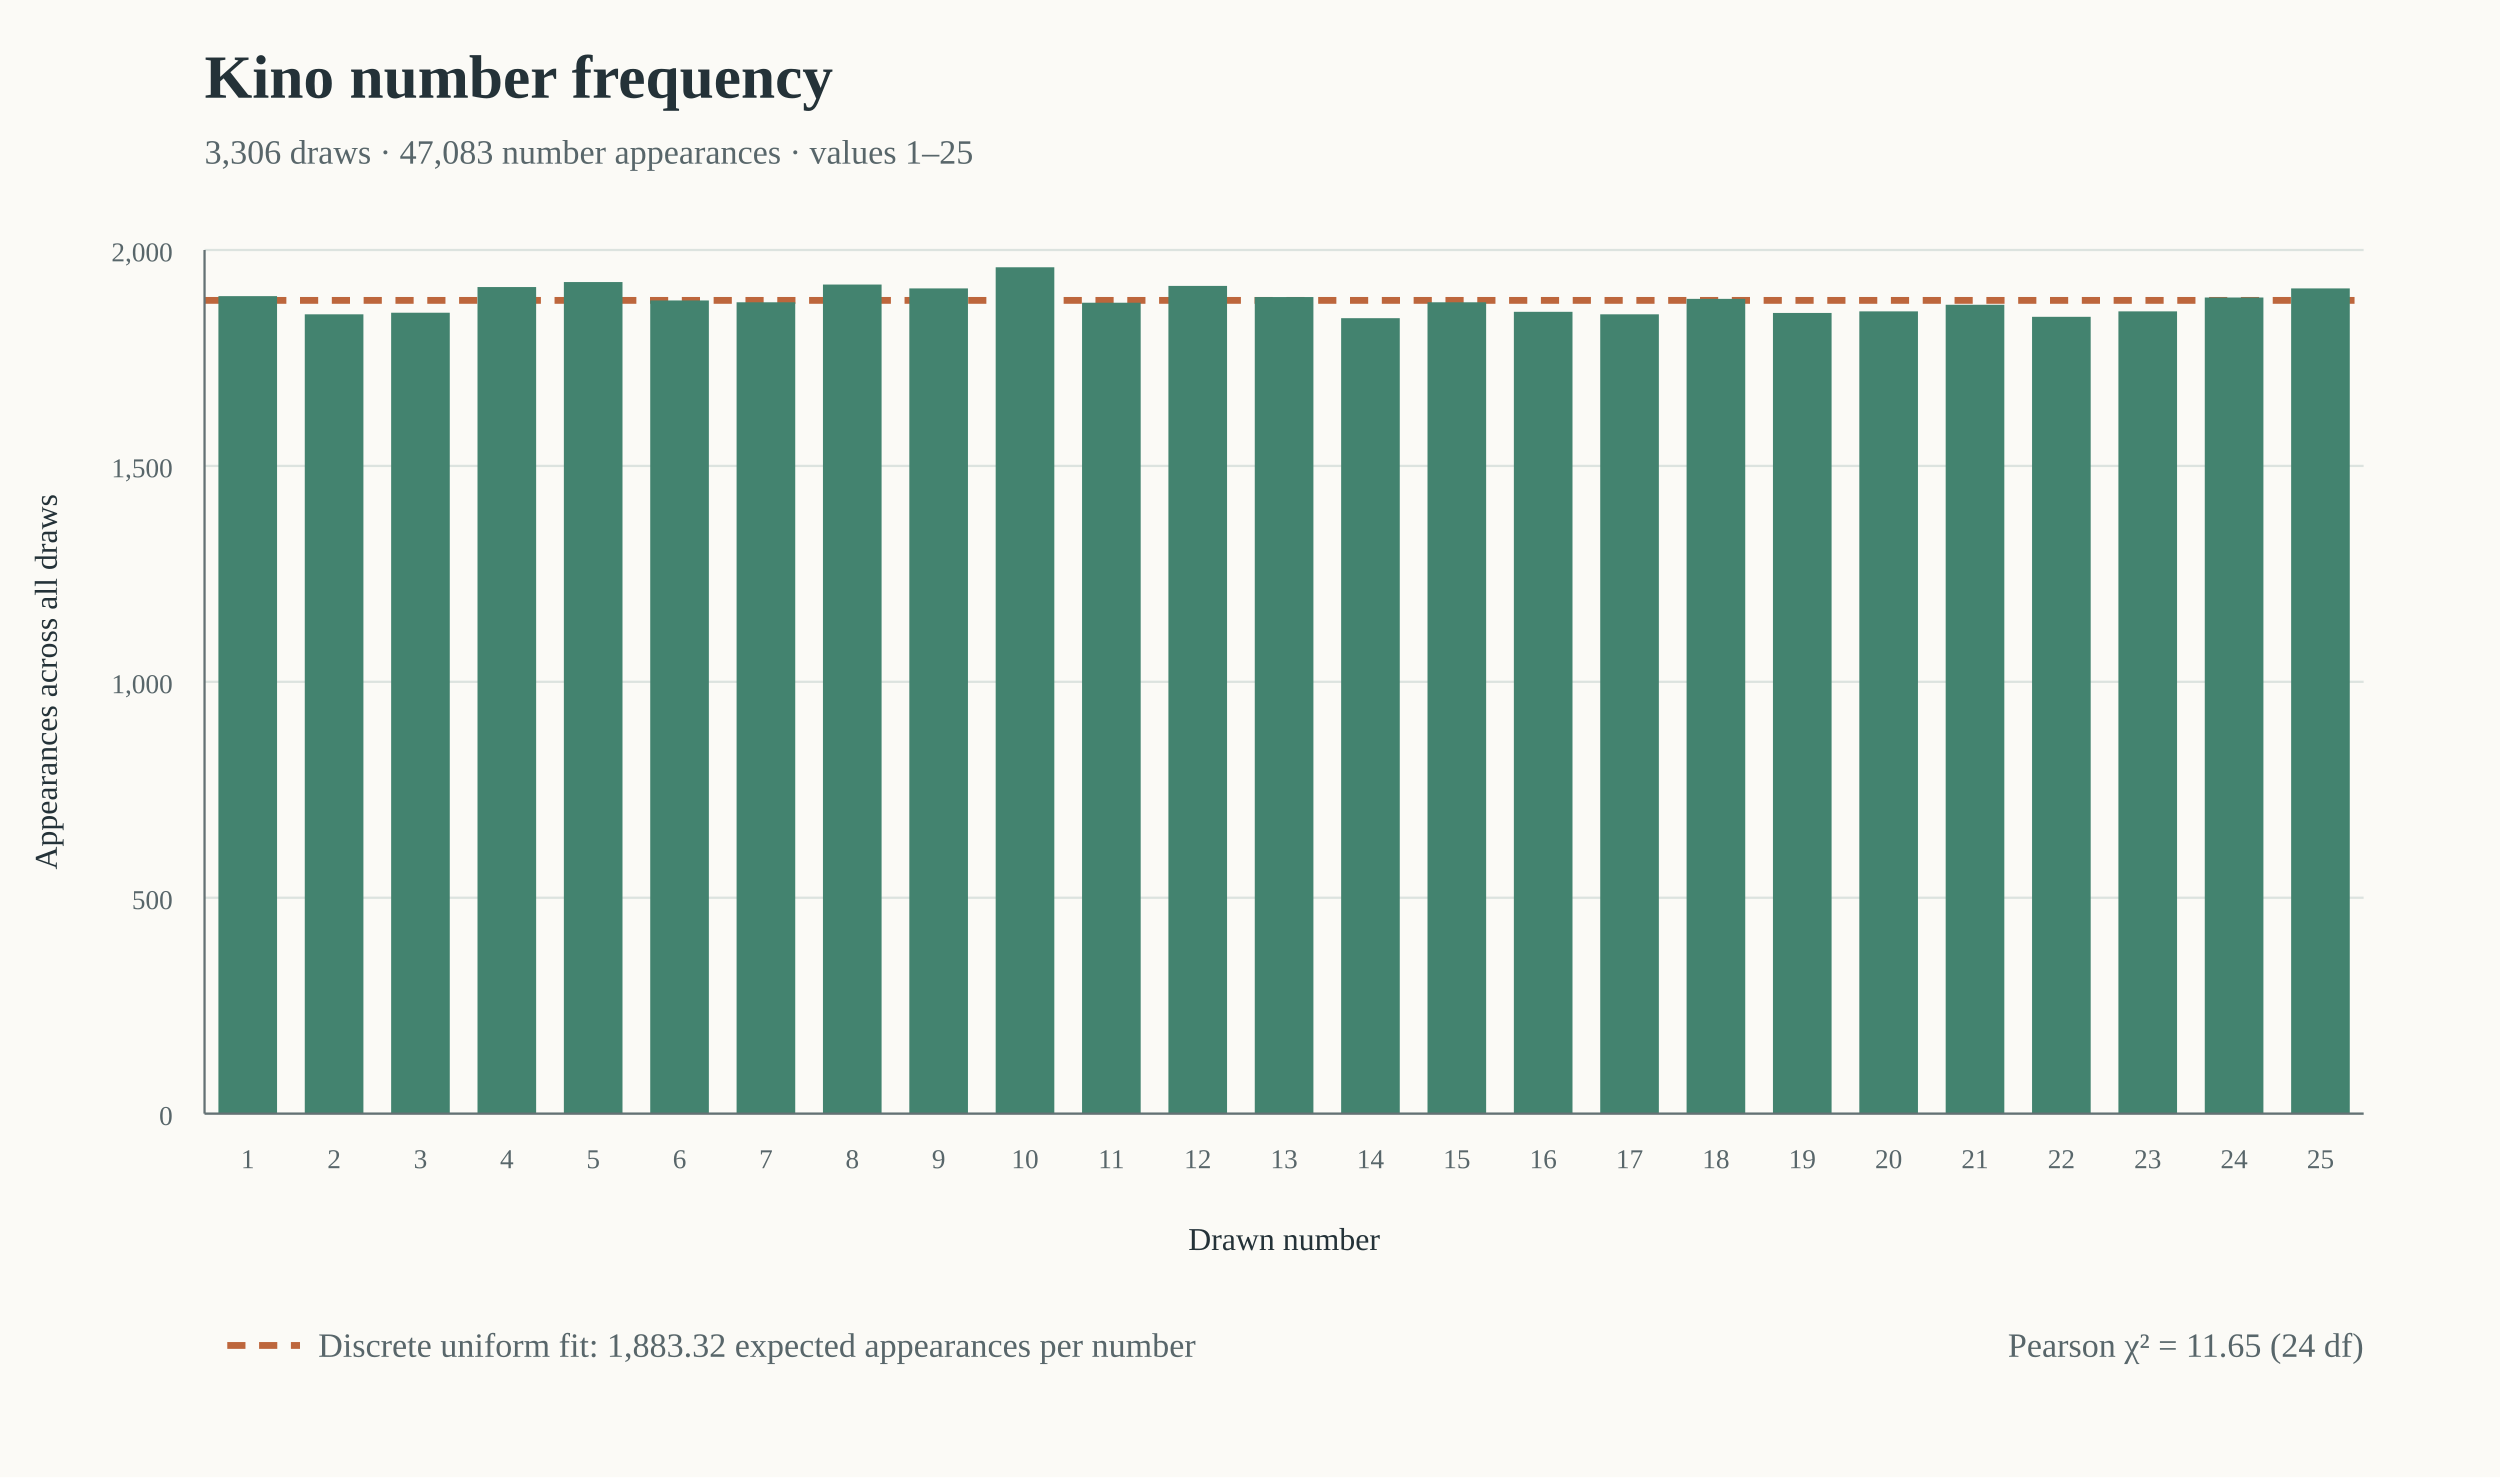
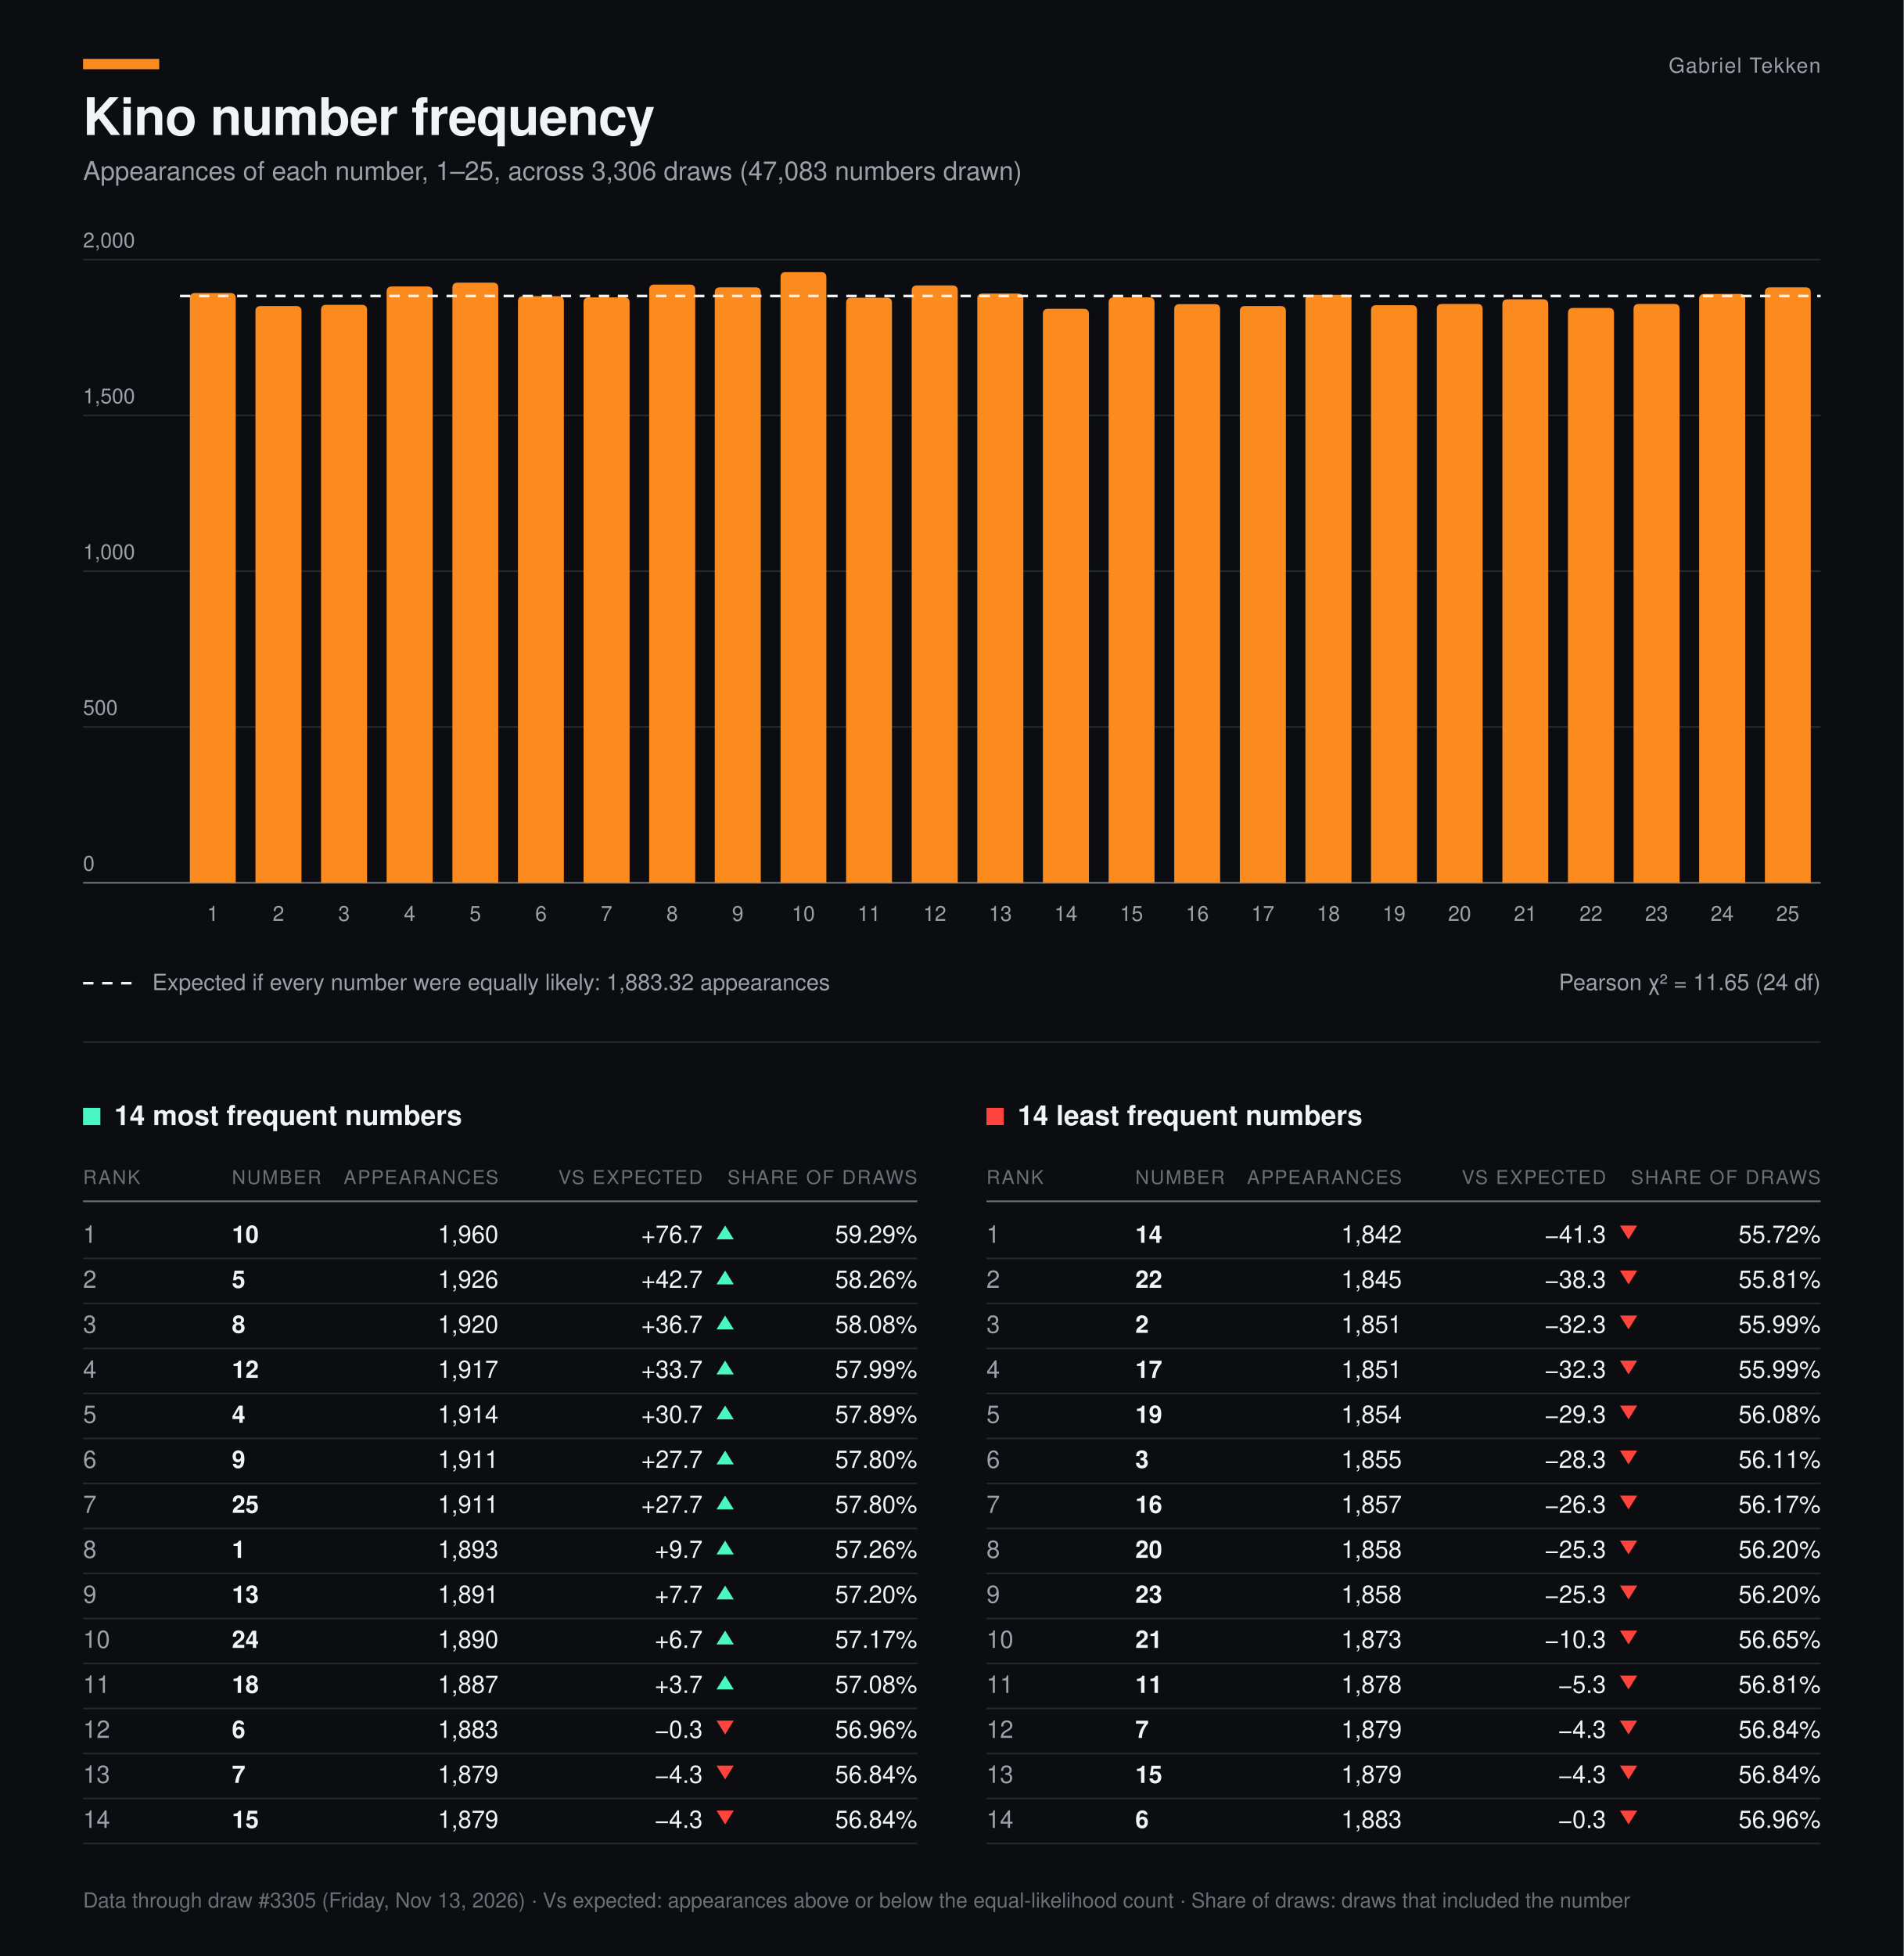
- <svg xmlns="http://www.w3.org/2000/svg" width="1100" height="650" viewBox="0 0 1100 650">
+ <svg xmlns="http://www.w3.org/2000/svg" width="1100" height="1130" viewBox="0 0 1100 1130">
  <style>
-         text { fill: #243238; font-family: Georgia, 'Times New Roman', serif; }
-         .title { font-size: 27px; font-weight: bold; }
-         .subtitle { font-size: 15px; fill: #58666a; }
-         .tick { font-size: 12px; fill: #58666a; }
-         .axis-label { font-size: 14px; }
-         .grid { stroke: #dce3df; stroke-width: 1; }
-         .bar { fill: #43836f; }
-         .fit { stroke: #bd663c; stroke-width: 3; stroke-dasharray: 8 6; }
+         text { fill: #f2f3f5; font-family: 'Helvetica Neue', Helvetica, Arial, 'Segoe UI', sans-serif; font-variant-numeric: tabular-nums; }
+         .title { font-size: 30px; font-weight: 700; letter-spacing: -0.3px; }
+         .subtitle { font-size: 15px; fill: #9ba1a9; }
+         .tick { font-size: 12px; fill: #9ba1a9; }
+         .note { font-size: 13px; fill: #9ba1a9; }
+         .author { font-size: 12px; fill: #9ba1a9; letter-spacing: 0.6px; }
+         .footer { font-size: 12px; fill: #6b7078; }
+         .grid { stroke: #23272e; stroke-width: 1; }
+         .baseline { stroke: #6b7078; stroke-width: 1; }
+         .bar { fill: #fb8b1e; }
+         .fit { stroke: #f2f3f5; stroke-width: 1.5; stroke-dasharray: 6 5; }
+         .accent { fill: #fb8b1e; }
+         .above { fill: #4af6c3; }
+         .below { fill: #ff433d; }
+         .table-title { font-size: 16px; font-weight: 700; }
+         .th { font-size: 11px; fill: #6b7078; letter-spacing: 0.8px; }
+         .td { font-size: 14px; }
+         .dim { fill: #9ba1a9; }
+         .number { font-weight: 700; }
    </style>
-   <rect width="100%" height="100%" fill="#fbfaf6" />
-   <text x="90" y="43" class="title">Kino number frequency</text>
-   <text x="90" y="72" class="subtitle">3,306 draws · 47,083 number appearances · values 1–25</text>
-   <line x1="90" y1="490" x2="1040" y2="490" class="grid" />
-   <text x="76" y="495" class="tick" text-anchor="end">0</text>
-   <line x1="90" y1="395" x2="1040" y2="395" class="grid" />
-   <text x="76" y="400" class="tick" text-anchor="end">500</text>
-   <line x1="90" y1="300" x2="1040" y2="300" class="grid" />
-   <text x="76" y="305" class="tick" text-anchor="end">1,000</text>
-   <line x1="90" y1="205" x2="1040" y2="205" class="grid" />
-   <text x="76" y="210" class="tick" text-anchor="end">1,500</text>
-   <line x1="90" y1="110" x2="1040" y2="110" class="grid" />
-   <text x="76" y="115" class="tick" text-anchor="end">2,000</text>
-   <line x1="90" y1="132.169" x2="1040" y2="132.169" class="fit" />
-   <rect x="96.1" y="130.3" width="25.8" height="359.7" class="bar" />
-   <text x="109.0" y="514" class="tick" text-anchor="middle">1</text>
-   <rect x="134.1" y="138.3" width="25.8" height="351.7" class="bar" />
-   <text x="147.0" y="514" class="tick" text-anchor="middle">2</text>
-   <rect x="172.1" y="137.6" width="25.8" height="352.4" class="bar" />
-   <text x="185.0" y="514" class="tick" text-anchor="middle">3</text>
-   <rect x="210.1" y="126.3" width="25.8" height="363.7" class="bar" />
-   <text x="223.0" y="514" class="tick" text-anchor="middle">4</text>
-   <rect x="248.1" y="124.1" width="25.8" height="365.9" class="bar" />
-   <text x="261.0" y="514" class="tick" text-anchor="middle">5</text>
-   <rect x="286.1" y="132.2" width="25.8" height="357.8" class="bar" />
-   <text x="299.0" y="514" class="tick" text-anchor="middle">6</text>
-   <rect x="324.1" y="133.0" width="25.8" height="357.0" class="bar" />
-   <text x="337.0" y="514" class="tick" text-anchor="middle">7</text>
-   <rect x="362.1" y="125.2" width="25.8" height="364.8" class="bar" />
-   <text x="375.0" y="514" class="tick" text-anchor="middle">8</text>
-   <rect x="400.1" y="126.9" width="25.8" height="363.1" class="bar" />
-   <text x="413.0" y="514" class="tick" text-anchor="middle">9</text>
-   <rect x="438.1" y="117.6" width="25.8" height="372.4" class="bar" />
-   <text x="451.0" y="514" class="tick" text-anchor="middle">10</text>
-   <rect x="476.1" y="133.2" width="25.8" height="356.8" class="bar" />
-   <text x="489.0" y="514" class="tick" text-anchor="middle">11</text>
-   <rect x="514.1" y="125.8" width="25.8" height="364.2" class="bar" />
-   <text x="527.0" y="514" class="tick" text-anchor="middle">12</text>
-   <rect x="552.1" y="130.7" width="25.8" height="359.3" class="bar" />
-   <text x="565.0" y="514" class="tick" text-anchor="middle">13</text>
-   <rect x="590.1" y="140.0" width="25.8" height="350.0" class="bar" />
-   <text x="603.0" y="514" class="tick" text-anchor="middle">14</text>
-   <rect x="628.1" y="133.0" width="25.8" height="357.0" class="bar" />
-   <text x="641.0" y="514" class="tick" text-anchor="middle">15</text>
-   <rect x="666.1" y="137.2" width="25.8" height="352.8" class="bar" />
-   <text x="679.0" y="514" class="tick" text-anchor="middle">16</text>
-   <rect x="704.1" y="138.3" width="25.8" height="351.7" class="bar" />
-   <text x="717.0" y="514" class="tick" text-anchor="middle">17</text>
-   <rect x="742.1" y="131.5" width="25.8" height="358.5" class="bar" />
-   <text x="755.0" y="514" class="tick" text-anchor="middle">18</text>
-   <rect x="780.1" y="137.7" width="25.8" height="352.3" class="bar" />
-   <text x="793.0" y="514" class="tick" text-anchor="middle">19</text>
-   <rect x="818.1" y="137.0" width="25.8" height="353.0" class="bar" />
-   <text x="831.0" y="514" class="tick" text-anchor="middle">20</text>
-   <rect x="856.1" y="134.1" width="25.8" height="355.9" class="bar" />
-   <text x="869.0" y="514" class="tick" text-anchor="middle">21</text>
-   <rect x="894.1" y="139.4" width="25.8" height="350.6" class="bar" />
-   <text x="907.0" y="514" class="tick" text-anchor="middle">22</text>
-   <rect x="932.1" y="137.0" width="25.8" height="353.0" class="bar" />
-   <text x="945.0" y="514" class="tick" text-anchor="middle">23</text>
-   <rect x="970.1" y="130.9" width="25.8" height="359.1" class="bar" />
-   <text x="983.0" y="514" class="tick" text-anchor="middle">24</text>
-   <rect x="1008.1" y="126.9" width="25.8" height="363.1" class="bar" />
-   <text x="1021.0" y="514" class="tick" text-anchor="middle">25</text>
-   <line x1="90" y1="110" x2="90" y2="490" stroke="#647174" />
-   <line x1="90" y1="490" x2="1040" y2="490" stroke="#647174" />
-   <text x="565" y="550" class="axis-label" text-anchor="middle">Drawn number</text>
-   <text x="25" y="300" class="axis-label" text-anchor="middle" transform="rotate(-90 25 300)">Appearances across all draws</text>
-   <line x1="100" y1="592" x2="132" y2="592" class="fit" />
-   <text x="140" y="597" class="subtitle">Discrete uniform fit: 1,883.32 expected appearances per number</text>
-   <text x="1040" y="597" class="subtitle" text-anchor="end">Pearson χ² = 11.65 (24 df)</text>
+   <rect width="100%" height="100%" fill="#0b0d10" />
+   <rect x="48" y="34" width="44" height="6" class="accent" />
+   <text x="1052" y="42" class="author" text-anchor="end">Gabriel Tekken</text>
+   <text x="48" y="78" class="title">Kino number frequency</text>
+   <text x="48" y="104" class="subtitle">Appearances of each number, 1–25, across 3,306 draws (47,083 numbers drawn)</text>
+   <line x1="48" y1="510" x2="1052" y2="510" class="baseline" />
+   <text x="48" y="503" class="tick">0</text>
+   <line x1="48" y1="420" x2="1052" y2="420" class="grid" />
+   <text x="48" y="413" class="tick">500</text>
+   <line x1="48" y1="330" x2="1052" y2="330" class="grid" />
+   <text x="48" y="323" class="tick">1,000</text>
+   <line x1="48" y1="240" x2="1052" y2="240" class="grid" />
+   <text x="48" y="233" class="tick">1,500</text>
+   <line x1="48" y1="150" x2="1052" y2="150" class="grid" />
+   <text x="48" y="143" class="tick">2,000</text>
+   <path d="M109.7,510 V172.3 Q109.7,169.3 112.7,169.3 H133.2 Q136.2,169.3 136.2,172.3 V510 Z" class="bar" />
+   <text x="123.0" y="532" class="tick" text-anchor="middle">1</text>
+   <path d="M147.6,510 V179.8 Q147.6,176.8 150.6,176.8 H171.2 Q174.2,176.8 174.2,179.8 V510 Z" class="bar" />
+   <text x="160.9" y="532" class="tick" text-anchor="middle">2</text>
+   <path d="M185.5,510 V179.1 Q185.5,176.1 188.5,176.1 H209.1 Q212.1,176.1 212.1,179.1 V510 Z" class="bar" />
+   <text x="198.8" y="532" class="tick" text-anchor="middle">3</text>
+   <path d="M223.4,510 V168.5 Q223.4,165.5 226.4,165.5 H247.0 Q250.0,165.5 250.0,168.5 V510 Z" class="bar" />
+   <text x="236.7" y="532" class="tick" text-anchor="middle">4</text>
+   <path d="M261.4,510 V166.3 Q261.4,163.3 264.4,163.3 H284.9 Q287.9,163.3 287.9,166.3 V510 Z" class="bar" />
+   <text x="274.6" y="532" class="tick" text-anchor="middle">5</text>
+   <path d="M299.3,510 V174.1 Q299.3,171.1 302.3,171.1 H322.8 Q325.8,171.1 325.8,174.1 V510 Z" class="bar" />
+   <text x="312.6" y="532" class="tick" text-anchor="middle">6</text>
+   <path d="M337.2,510 V174.8 Q337.2,171.8 340.2,171.8 H360.8 Q363.8,171.8 363.8,174.8 V510 Z" class="bar" />
+   <text x="350.5" y="532" class="tick" text-anchor="middle">7</text>
+   <path d="M375.1,510 V167.4 Q375.1,164.4 378.1,164.4 H398.7 Q401.7,164.4 401.7,167.4 V510 Z" class="bar" />
+   <text x="388.4" y="532" class="tick" text-anchor="middle">8</text>
+   <path d="M413.0,510 V169.0 Q413.0,166.0 416.0,166.0 H436.6 Q439.6,166.0 439.6,169.0 V510 Z" class="bar" />
+   <text x="426.3" y="532" class="tick" text-anchor="middle">9</text>
+   <path d="M451.0,510 V160.2 Q451.0,157.2 454.0,157.2 H474.5 Q477.5,157.2 477.5,160.2 V510 Z" class="bar" />
+   <text x="464.2" y="532" class="tick" text-anchor="middle">10</text>
+   <path d="M488.9,510 V175.0 Q488.9,172.0 491.9,172.0 H512.4 Q515.4,172.0 515.4,175.0 V510 Z" class="bar" />
+   <text x="502.2" y="532" class="tick" text-anchor="middle">11</text>
+   <path d="M526.8,510 V167.9 Q526.8,164.9 529.8,164.9 H550.4 Q553.4,164.9 553.4,167.9 V510 Z" class="bar" />
+   <text x="540.1" y="532" class="tick" text-anchor="middle">12</text>
+   <path d="M564.7,510 V172.6 Q564.7,169.6 567.7,169.6 H588.3 Q591.3,169.6 591.3,172.6 V510 Z" class="bar" />
+   <text x="578.0" y="532" class="tick" text-anchor="middle">13</text>
+   <path d="M602.6,510 V181.4 Q602.6,178.4 605.6,178.4 H626.2 Q629.2,178.4 629.2,181.4 V510 Z" class="bar" />
+   <text x="615.9" y="532" class="tick" text-anchor="middle">14</text>
+   <path d="M640.6,510 V174.8 Q640.6,171.8 643.6,171.8 H664.1 Q667.1,171.8 667.1,174.8 V510 Z" class="bar" />
+   <text x="653.8" y="532" class="tick" text-anchor="middle">15</text>
+   <path d="M678.5,510 V178.7 Q678.5,175.7 681.5,175.7 H702.0 Q705.0,175.7 705.0,178.7 V510 Z" class="bar" />
+   <text x="691.8" y="532" class="tick" text-anchor="middle">16</text>
+   <path d="M716.4,510 V179.8 Q716.4,176.8 719.4,176.8 H740.0 Q743.0,176.8 743.0,179.8 V510 Z" class="bar" />
+   <text x="729.7" y="532" class="tick" text-anchor="middle">17</text>
+   <path d="M754.3,510 V173.3 Q754.3,170.3 757.3,170.3 H777.9 Q780.9,170.3 780.9,173.3 V510 Z" class="bar" />
+   <text x="767.6" y="532" class="tick" text-anchor="middle">18</text>
+   <path d="M792.2,510 V179.3 Q792.2,176.3 795.2,176.3 H815.8 Q818.8,176.3 818.8,179.3 V510 Z" class="bar" />
+   <text x="805.5" y="532" class="tick" text-anchor="middle">19</text>
+   <path d="M830.2,510 V178.6 Q830.2,175.6 833.2,175.6 H853.7 Q856.7,175.6 856.7,178.6 V510 Z" class="bar" />
+   <text x="843.4" y="532" class="tick" text-anchor="middle">20</text>
+   <path d="M868.1,510 V175.9 Q868.1,172.9 871.1,172.9 H891.6 Q894.6,172.9 894.6,175.9 V510 Z" class="bar" />
+   <text x="881.4" y="532" class="tick" text-anchor="middle">21</text>
+   <path d="M906.0,510 V180.9 Q906.0,177.9 909.0,177.9 H929.6 Q932.6,177.9 932.6,180.9 V510 Z" class="bar" />
+   <text x="919.3" y="532" class="tick" text-anchor="middle">22</text>
+   <path d="M943.9,510 V178.6 Q943.9,175.6 946.9,175.6 H967.5 Q970.5,175.6 970.5,178.6 V510 Z" class="bar" />
+   <text x="957.2" y="532" class="tick" text-anchor="middle">23</text>
+   <path d="M981.8,510 V172.8 Q981.8,169.8 984.8,169.8 H1005.4 Q1008.4,169.8 1008.4,172.8 V510 Z" class="bar" />
+   <text x="995.1" y="532" class="tick" text-anchor="middle">24</text>
+   <path d="M1019.8,510 V169.0 Q1019.8,166.0 1022.8,166.0 H1043.3 Q1046.3,166.0 1046.3,169.0 V510 Z" class="bar" />
+   <text x="1033.0" y="532" class="tick" text-anchor="middle">25</text>
+   <line x1="104" y1="171.002" x2="1052" y2="171.002" class="fit" />
+   <line x1="48" y1="568" x2="78" y2="568" class="fit" />
+   <text x="88" y="572" class="note">Expected if every number were equally likely: 1,883.32 appearances</text>
+   <text x="1052" y="572" class="note" text-anchor="end">Pearson χ² = 11.65 (24 df)</text>
+   <line x1="48" y1="602" x2="1052" y2="602" class="grid" />
+   <rect x="48" y="640" width="10" height="10" class="above" />
+   <text x="66" y="650" class="table-title">14 most frequent numbers</text>
+   <text x="48" y="684" class="th">RANK</text>
+   <text x="134" y="684" class="th">NUMBER</text>
+   <text x="288" y="684" class="th" text-anchor="end">APPEARANCES</text>
+   <text x="406" y="684" class="th" text-anchor="end">VS EXPECTED</text>
+   <text x="530" y="684" class="th" text-anchor="end">SHARE OF DRAWS</text>
+   <line x1="48" y1="694" x2="530" y2="694" class="baseline" />
+   <text x="48" y="718" class="td dim">1</text>
+   <text x="134" y="718" class="td number">10</text>
+   <text x="288" y="718" class="td" text-anchor="end">1,960</text>
+   <text x="406" y="718" class="td" text-anchor="end">+76.7</text>
+   <path d="M414,716 l5,-8 l5,8 Z" class="above" />
+   <text x="530" y="718" class="td" text-anchor="end">59.29%</text>
+   <line x1="48" y1="727" x2="530" y2="727" class="grid" />
+   <text x="48" y="744" class="td dim">2</text>
+   <text x="134" y="744" class="td number">5</text>
+   <text x="288" y="744" class="td" text-anchor="end">1,926</text>
+   <text x="406" y="744" class="td" text-anchor="end">+42.7</text>
+   <path d="M414,742 l5,-8 l5,8 Z" class="above" />
+   <text x="530" y="744" class="td" text-anchor="end">58.26%</text>
+   <line x1="48" y1="753" x2="530" y2="753" class="grid" />
+   <text x="48" y="770" class="td dim">3</text>
+   <text x="134" y="770" class="td number">8</text>
+   <text x="288" y="770" class="td" text-anchor="end">1,920</text>
+   <text x="406" y="770" class="td" text-anchor="end">+36.7</text>
+   <path d="M414,768 l5,-8 l5,8 Z" class="above" />
+   <text x="530" y="770" class="td" text-anchor="end">58.08%</text>
+   <line x1="48" y1="779" x2="530" y2="779" class="grid" />
+   <text x="48" y="796" class="td dim">4</text>
+   <text x="134" y="796" class="td number">12</text>
+   <text x="288" y="796" class="td" text-anchor="end">1,917</text>
+   <text x="406" y="796" class="td" text-anchor="end">+33.7</text>
+   <path d="M414,794 l5,-8 l5,8 Z" class="above" />
+   <text x="530" y="796" class="td" text-anchor="end">57.99%</text>
+   <line x1="48" y1="805" x2="530" y2="805" class="grid" />
+   <text x="48" y="822" class="td dim">5</text>
+   <text x="134" y="822" class="td number">4</text>
+   <text x="288" y="822" class="td" text-anchor="end">1,914</text>
+   <text x="406" y="822" class="td" text-anchor="end">+30.7</text>
+   <path d="M414,820 l5,-8 l5,8 Z" class="above" />
+   <text x="530" y="822" class="td" text-anchor="end">57.89%</text>
+   <line x1="48" y1="831" x2="530" y2="831" class="grid" />
+   <text x="48" y="848" class="td dim">6</text>
+   <text x="134" y="848" class="td number">9</text>
+   <text x="288" y="848" class="td" text-anchor="end">1,911</text>
+   <text x="406" y="848" class="td" text-anchor="end">+27.7</text>
+   <path d="M414,846 l5,-8 l5,8 Z" class="above" />
+   <text x="530" y="848" class="td" text-anchor="end">57.80%</text>
+   <line x1="48" y1="857" x2="530" y2="857" class="grid" />
+   <text x="48" y="874" class="td dim">7</text>
+   <text x="134" y="874" class="td number">25</text>
+   <text x="288" y="874" class="td" text-anchor="end">1,911</text>
+   <text x="406" y="874" class="td" text-anchor="end">+27.7</text>
+   <path d="M414,872 l5,-8 l5,8 Z" class="above" />
+   <text x="530" y="874" class="td" text-anchor="end">57.80%</text>
+   <line x1="48" y1="883" x2="530" y2="883" class="grid" />
+   <text x="48" y="900" class="td dim">8</text>
+   <text x="134" y="900" class="td number">1</text>
+   <text x="288" y="900" class="td" text-anchor="end">1,893</text>
+   <text x="406" y="900" class="td" text-anchor="end">+9.7</text>
+   <path d="M414,898 l5,-8 l5,8 Z" class="above" />
+   <text x="530" y="900" class="td" text-anchor="end">57.26%</text>
+   <line x1="48" y1="909" x2="530" y2="909" class="grid" />
+   <text x="48" y="926" class="td dim">9</text>
+   <text x="134" y="926" class="td number">13</text>
+   <text x="288" y="926" class="td" text-anchor="end">1,891</text>
+   <text x="406" y="926" class="td" text-anchor="end">+7.7</text>
+   <path d="M414,924 l5,-8 l5,8 Z" class="above" />
+   <text x="530" y="926" class="td" text-anchor="end">57.20%</text>
+   <line x1="48" y1="935" x2="530" y2="935" class="grid" />
+   <text x="48" y="952" class="td dim">10</text>
+   <text x="134" y="952" class="td number">24</text>
+   <text x="288" y="952" class="td" text-anchor="end">1,890</text>
+   <text x="406" y="952" class="td" text-anchor="end">+6.7</text>
+   <path d="M414,950 l5,-8 l5,8 Z" class="above" />
+   <text x="530" y="952" class="td" text-anchor="end">57.17%</text>
+   <line x1="48" y1="961" x2="530" y2="961" class="grid" />
+   <text x="48" y="978" class="td dim">11</text>
+   <text x="134" y="978" class="td number">18</text>
+   <text x="288" y="978" class="td" text-anchor="end">1,887</text>
+   <text x="406" y="978" class="td" text-anchor="end">+3.7</text>
+   <path d="M414,976 l5,-8 l5,8 Z" class="above" />
+   <text x="530" y="978" class="td" text-anchor="end">57.08%</text>
+   <line x1="48" y1="987" x2="530" y2="987" class="grid" />
+   <text x="48" y="1004" class="td dim">12</text>
+   <text x="134" y="1004" class="td number">6</text>
+   <text x="288" y="1004" class="td" text-anchor="end">1,883</text>
+   <text x="406" y="1004" class="td" text-anchor="end">−0.3</text>
+   <path d="M414,994 l5,8 l5,-8 Z" class="below" />
+   <text x="530" y="1004" class="td" text-anchor="end">56.96%</text>
+   <line x1="48" y1="1013" x2="530" y2="1013" class="grid" />
+   <text x="48" y="1030" class="td dim">13</text>
+   <text x="134" y="1030" class="td number">7</text>
+   <text x="288" y="1030" class="td" text-anchor="end">1,879</text>
+   <text x="406" y="1030" class="td" text-anchor="end">−4.3</text>
+   <path d="M414,1020 l5,8 l5,-8 Z" class="below" />
+   <text x="530" y="1030" class="td" text-anchor="end">56.84%</text>
+   <line x1="48" y1="1039" x2="530" y2="1039" class="grid" />
+   <text x="48" y="1056" class="td dim">14</text>
+   <text x="134" y="1056" class="td number">15</text>
+   <text x="288" y="1056" class="td" text-anchor="end">1,879</text>
+   <text x="406" y="1056" class="td" text-anchor="end">−4.3</text>
+   <path d="M414,1046 l5,8 l5,-8 Z" class="below" />
+   <text x="530" y="1056" class="td" text-anchor="end">56.84%</text>
+   <line x1="48" y1="1065" x2="530" y2="1065" class="grid" />
+   <rect x="570" y="640" width="10" height="10" class="below" />
+   <text x="588" y="650" class="table-title">14 least frequent numbers</text>
+   <text x="570" y="684" class="th">RANK</text>
+   <text x="656" y="684" class="th">NUMBER</text>
+   <text x="810" y="684" class="th" text-anchor="end">APPEARANCES</text>
+   <text x="928" y="684" class="th" text-anchor="end">VS EXPECTED</text>
+   <text x="1052" y="684" class="th" text-anchor="end">SHARE OF DRAWS</text>
+   <line x1="570" y1="694" x2="1052" y2="694" class="baseline" />
+   <text x="570" y="718" class="td dim">1</text>
+   <text x="656" y="718" class="td number">14</text>
+   <text x="810" y="718" class="td" text-anchor="end">1,842</text>
+   <text x="928" y="718" class="td" text-anchor="end">−41.3</text>
+   <path d="M936,708 l5,8 l5,-8 Z" class="below" />
+   <text x="1052" y="718" class="td" text-anchor="end">55.72%</text>
+   <line x1="570" y1="727" x2="1052" y2="727" class="grid" />
+   <text x="570" y="744" class="td dim">2</text>
+   <text x="656" y="744" class="td number">22</text>
+   <text x="810" y="744" class="td" text-anchor="end">1,845</text>
+   <text x="928" y="744" class="td" text-anchor="end">−38.3</text>
+   <path d="M936,734 l5,8 l5,-8 Z" class="below" />
+   <text x="1052" y="744" class="td" text-anchor="end">55.81%</text>
+   <line x1="570" y1="753" x2="1052" y2="753" class="grid" />
+   <text x="570" y="770" class="td dim">3</text>
+   <text x="656" y="770" class="td number">2</text>
+   <text x="810" y="770" class="td" text-anchor="end">1,851</text>
+   <text x="928" y="770" class="td" text-anchor="end">−32.3</text>
+   <path d="M936,760 l5,8 l5,-8 Z" class="below" />
+   <text x="1052" y="770" class="td" text-anchor="end">55.99%</text>
+   <line x1="570" y1="779" x2="1052" y2="779" class="grid" />
+   <text x="570" y="796" class="td dim">4</text>
+   <text x="656" y="796" class="td number">17</text>
+   <text x="810" y="796" class="td" text-anchor="end">1,851</text>
+   <text x="928" y="796" class="td" text-anchor="end">−32.3</text>
+   <path d="M936,786 l5,8 l5,-8 Z" class="below" />
+   <text x="1052" y="796" class="td" text-anchor="end">55.99%</text>
+   <line x1="570" y1="805" x2="1052" y2="805" class="grid" />
+   <text x="570" y="822" class="td dim">5</text>
+   <text x="656" y="822" class="td number">19</text>
+   <text x="810" y="822" class="td" text-anchor="end">1,854</text>
+   <text x="928" y="822" class="td" text-anchor="end">−29.3</text>
+   <path d="M936,812 l5,8 l5,-8 Z" class="below" />
+   <text x="1052" y="822" class="td" text-anchor="end">56.08%</text>
+   <line x1="570" y1="831" x2="1052" y2="831" class="grid" />
+   <text x="570" y="848" class="td dim">6</text>
+   <text x="656" y="848" class="td number">3</text>
+   <text x="810" y="848" class="td" text-anchor="end">1,855</text>
+   <text x="928" y="848" class="td" text-anchor="end">−28.3</text>
+   <path d="M936,838 l5,8 l5,-8 Z" class="below" />
+   <text x="1052" y="848" class="td" text-anchor="end">56.11%</text>
+   <line x1="570" y1="857" x2="1052" y2="857" class="grid" />
+   <text x="570" y="874" class="td dim">7</text>
+   <text x="656" y="874" class="td number">16</text>
+   <text x="810" y="874" class="td" text-anchor="end">1,857</text>
+   <text x="928" y="874" class="td" text-anchor="end">−26.3</text>
+   <path d="M936,864 l5,8 l5,-8 Z" class="below" />
+   <text x="1052" y="874" class="td" text-anchor="end">56.17%</text>
+   <line x1="570" y1="883" x2="1052" y2="883" class="grid" />
+   <text x="570" y="900" class="td dim">8</text>
+   <text x="656" y="900" class="td number">20</text>
+   <text x="810" y="900" class="td" text-anchor="end">1,858</text>
+   <text x="928" y="900" class="td" text-anchor="end">−25.3</text>
+   <path d="M936,890 l5,8 l5,-8 Z" class="below" />
+   <text x="1052" y="900" class="td" text-anchor="end">56.20%</text>
+   <line x1="570" y1="909" x2="1052" y2="909" class="grid" />
+   <text x="570" y="926" class="td dim">9</text>
+   <text x="656" y="926" class="td number">23</text>
+   <text x="810" y="926" class="td" text-anchor="end">1,858</text>
+   <text x="928" y="926" class="td" text-anchor="end">−25.3</text>
+   <path d="M936,916 l5,8 l5,-8 Z" class="below" />
+   <text x="1052" y="926" class="td" text-anchor="end">56.20%</text>
+   <line x1="570" y1="935" x2="1052" y2="935" class="grid" />
+   <text x="570" y="952" class="td dim">10</text>
+   <text x="656" y="952" class="td number">21</text>
+   <text x="810" y="952" class="td" text-anchor="end">1,873</text>
+   <text x="928" y="952" class="td" text-anchor="end">−10.3</text>
+   <path d="M936,942 l5,8 l5,-8 Z" class="below" />
+   <text x="1052" y="952" class="td" text-anchor="end">56.65%</text>
+   <line x1="570" y1="961" x2="1052" y2="961" class="grid" />
+   <text x="570" y="978" class="td dim">11</text>
+   <text x="656" y="978" class="td number">11</text>
+   <text x="810" y="978" class="td" text-anchor="end">1,878</text>
+   <text x="928" y="978" class="td" text-anchor="end">−5.3</text>
+   <path d="M936,968 l5,8 l5,-8 Z" class="below" />
+   <text x="1052" y="978" class="td" text-anchor="end">56.81%</text>
+   <line x1="570" y1="987" x2="1052" y2="987" class="grid" />
+   <text x="570" y="1004" class="td dim">12</text>
+   <text x="656" y="1004" class="td number">7</text>
+   <text x="810" y="1004" class="td" text-anchor="end">1,879</text>
+   <text x="928" y="1004" class="td" text-anchor="end">−4.3</text>
+   <path d="M936,994 l5,8 l5,-8 Z" class="below" />
+   <text x="1052" y="1004" class="td" text-anchor="end">56.84%</text>
+   <line x1="570" y1="1013" x2="1052" y2="1013" class="grid" />
+   <text x="570" y="1030" class="td dim">13</text>
+   <text x="656" y="1030" class="td number">15</text>
+   <text x="810" y="1030" class="td" text-anchor="end">1,879</text>
+   <text x="928" y="1030" class="td" text-anchor="end">−4.3</text>
+   <path d="M936,1020 l5,8 l5,-8 Z" class="below" />
+   <text x="1052" y="1030" class="td" text-anchor="end">56.84%</text>
+   <line x1="570" y1="1039" x2="1052" y2="1039" class="grid" />
+   <text x="570" y="1056" class="td dim">14</text>
+   <text x="656" y="1056" class="td number">6</text>
+   <text x="810" y="1056" class="td" text-anchor="end">1,883</text>
+   <text x="928" y="1056" class="td" text-anchor="end">−0.3</text>
+   <path d="M936,1046 l5,8 l5,-8 Z" class="below" />
+   <text x="1052" y="1056" class="td" text-anchor="end">56.96%</text>
+   <line x1="570" y1="1065" x2="1052" y2="1065" class="grid" />
+   <text x="48" y="1102" class="footer">Data through draw #3305 (Friday, Nov 13, 2026) · Vs expected: appearances above or below the equal-likelihood count · Share of draws: draws that included the number</text>
</svg>
